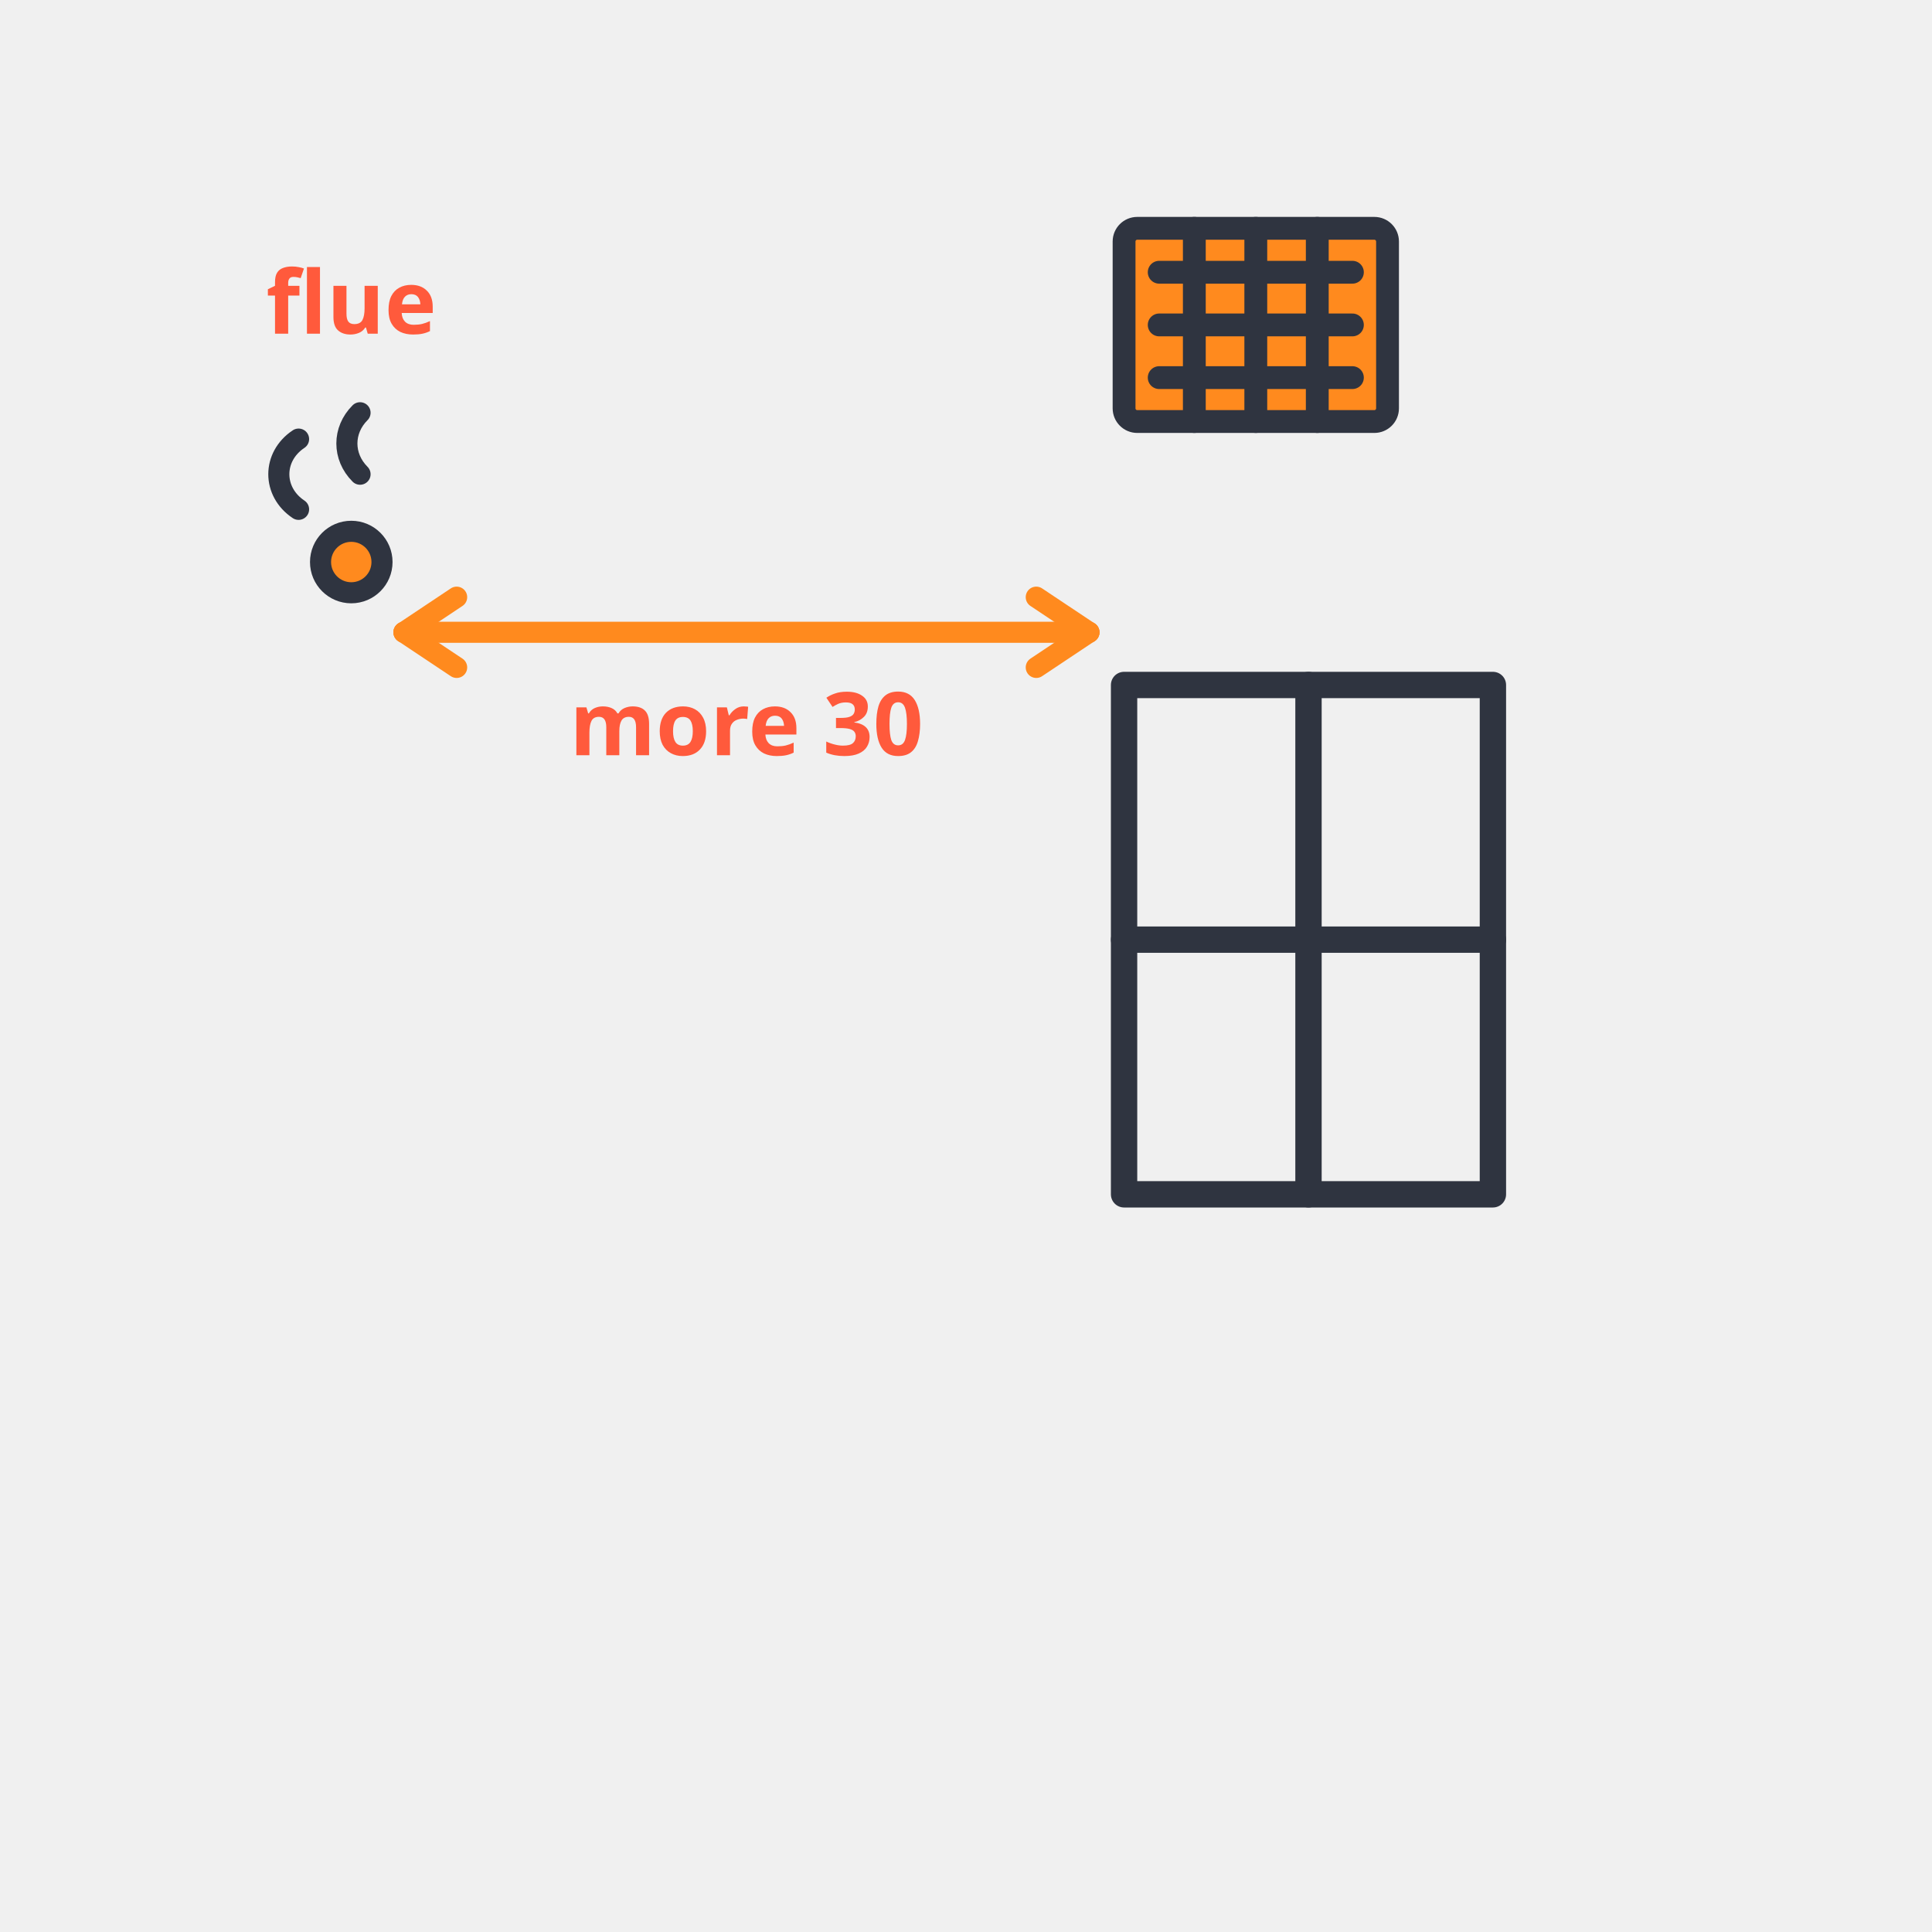
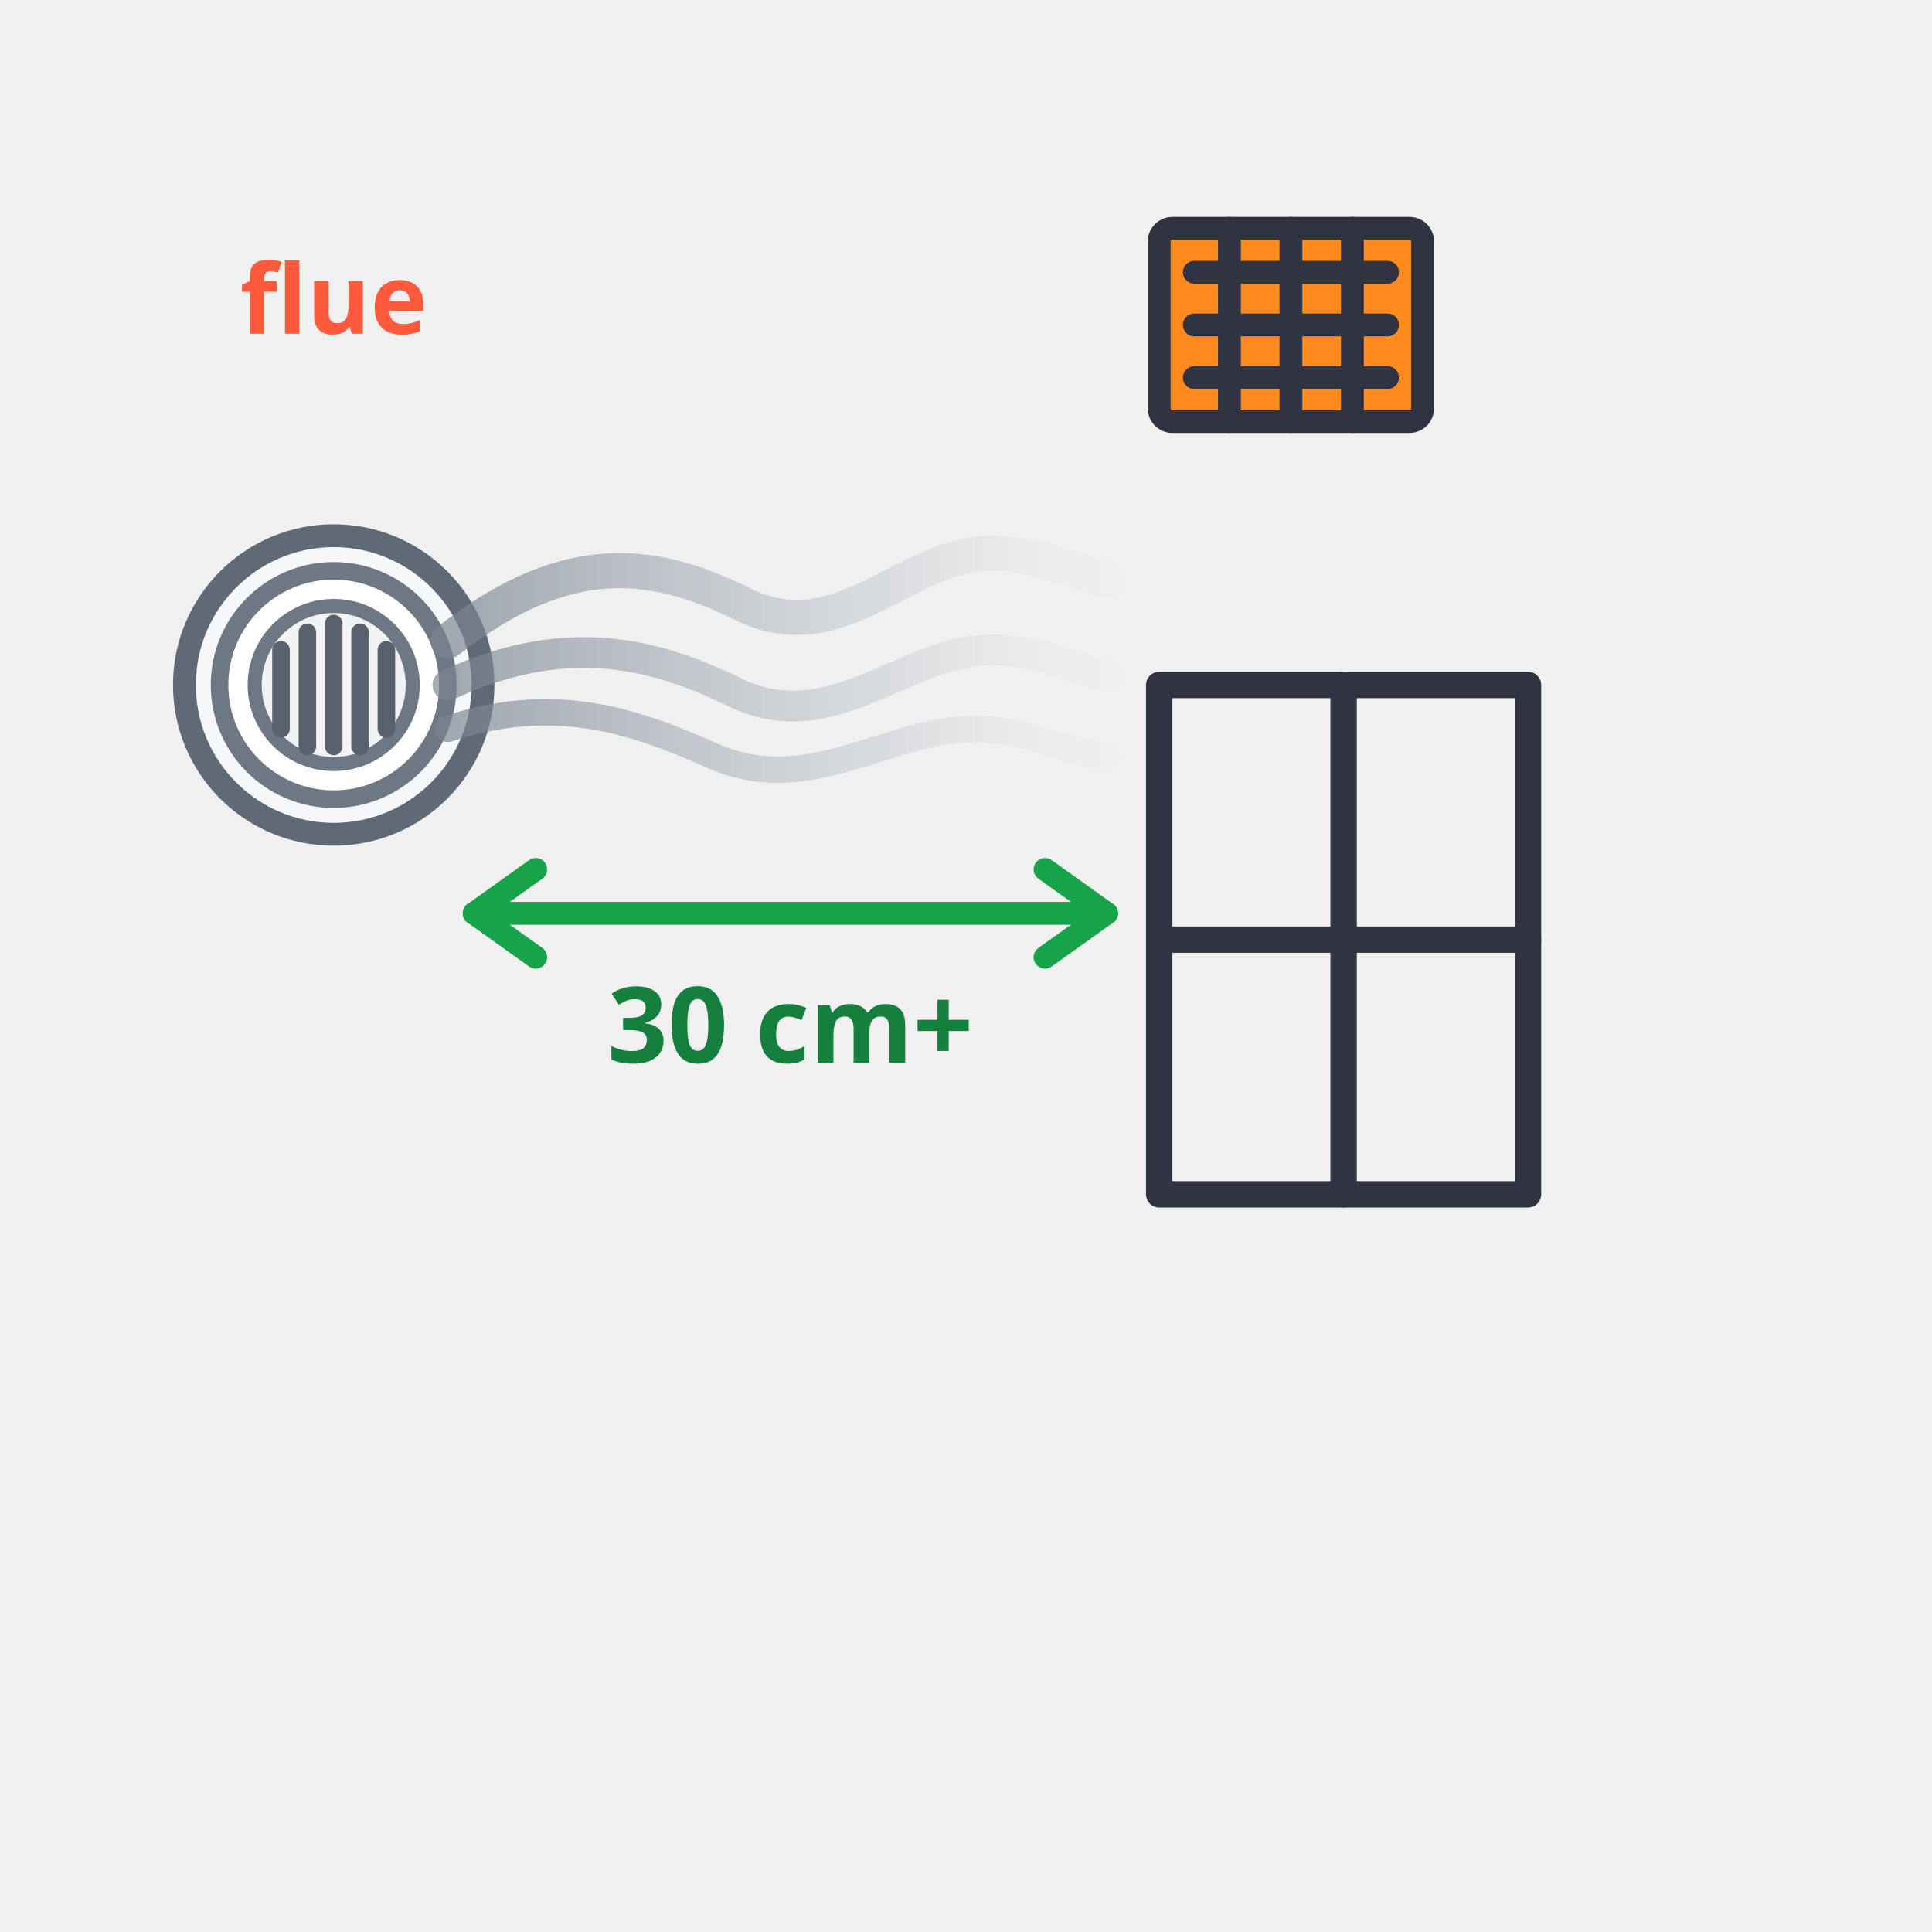
- <svg xmlns="http://www.w3.org/2000/svg" width="220" height="220" viewBox="0 0 220 220" fill="none">
-   <text x="40" y="38" text-anchor="middle" fill="#FF5A3C" font-family="system-ui, sans-serif" font-size="10" font-weight="600">flue</text>
+ <svg xmlns="http://www.w3.org/2000/svg" width="220" height="220" viewBox="0 0 220 220" fill="none" role="img" aria-labelledby="title desc">
+   <defs>
+     <linearGradient id="vapour" x1="52" y1="0" x2="126" y2="0" gradientUnits="userSpaceOnUse">
+       <stop offset="0%" stop-color="#7B8490" stop-opacity="0.68" />
+       <stop offset="65%" stop-color="#AEB6C0" stop-opacity="0.36" />
+       <stop offset="100%" stop-color="#D9DDE1" stop-opacity="0.06" />
+     </linearGradient>
+   </defs>
+   <text x="38" y="38" text-anchor="middle" fill="#FF5A3C" font-family="system-ui, sans-serif" font-size="11" font-weight="700">
+         flue
+     </text>
+   <g stroke-linecap="round" stroke-linejoin="round">
+     <circle cx="38" cy="78" r="17" fill="#F6F7F8" stroke="#606A76" stroke-width="2.6" />
+     <circle cx="38" cy="78" r="13" fill="#FFFFFF" stroke="#6E7784" stroke-width="2" />
+     <circle cx="38" cy="78" r="9" fill="#F0F2F4" stroke="#6E7784" stroke-width="1.6" />
+     <g stroke="#59616D" stroke-width="2" stroke-linecap="round">
+       <line x1="32" y1="83" x2="32" y2="74" />
+       <line x1="35" y1="85" x2="35" y2="72" />
+       <line x1="38" y1="85" x2="38" y2="71" />
+       <line x1="41" y1="85" x2="41" y2="72" />
+       <line x1="44" y1="83" x2="44" y2="74" />
+     </g>
+   </g>
+   <g fill="none" stroke="url(#vapour)" stroke-linecap="round">
+     <path d="M51 73 C65 62 75 64 85 69 C96 74 103 63 113 63 C118 63 122 65 126 66" stroke-width="4" />
+     <path d="M51 78 C64 72 74 74 84 79 C95 84 103 74 113 74 C118 74 122 76 126 77" stroke-width="3.5" />
+     <path d="M51 83 C63 79 72 82 81 86 C92 91 101 83 111 83 C117 83 122 86 126 86" stroke-width="3" />
+   </g>
+   <g stroke="#16A34A" stroke-width="2.6" stroke-linecap="round" stroke-linejoin="round" fill="none">
+     <line x1="54" y1="104" x2="126" y2="104" />
+     <path d="M54 104L61 99" />
+     <path d="M54 104L61 109" />
+     <path d="M126 104L119 99" />
+     <path d="M126 104L119 109" />
+   </g>
+   <text x="90" y="121" text-anchor="middle" fill="#15803D" font-family="system-ui, sans-serif" font-size="12" font-weight="800">
+         30 cm+
+     </text>
  <g stroke="#2F3440" stroke-width="3" stroke-linecap="round" stroke-linejoin="round" fill="none">
-     <rect x="128" y="78" width="42" height="58" />
-     <line x1="149" y1="78" x2="149" y2="136" />
-     <line x1="128" y1="107" x2="170" y2="107" />
+     <rect x="132" y="78" width="42" height="58" />
+     <line x1="153" y1="78" x2="153" y2="136" />
+     <line x1="132" y1="107" x2="174" y2="107" />
  </g>
-   <g stroke="#2F3440" stroke-width="2.4" stroke-linecap="round" stroke-linejoin="round" fill="none">
-     <circle cx="40" cy="64" r="3.5" fill="#FF8A1E" />
-     <path d="M34 58C31 56 31 52 34 50" />
-     <path d="M41 54C39 52 39 49 41 47" />
-   </g>
-   <g stroke="#FF8A1E" stroke-width="2.4" stroke-linecap="round" stroke-linejoin="round" fill="none">
-     <line x1="46" y1="72" x2="124" y2="72" />
-     <path d="M46 72L52 68" />
-     <path d="M46 72L52 76" />
-     <path d="M124 72L118 68" />
-     <path d="M124 72L118 76" />
-   </g>
-   <text x="85" y="86" text-anchor="middle" fill="#FF5A3C" font-family="system-ui, sans-serif" font-size="10" font-weight="600">more 30</text>
  <g fill="#FF8A1E" stroke="#2F3440" stroke-width="2.6" stroke-linecap="round" stroke-linejoin="round">
-     <rect x="128" y="26" width="30" height="22" rx="1.5" />
-     <line x1="132" y1="31" x2="154" y2="31" />
-     <line x1="132" y1="37" x2="154" y2="37" />
-     <line x1="132" y1="43" x2="154" y2="43" />
-     <line x1="136" y1="26" x2="136" y2="48" />
-     <line x1="143" y1="26" x2="143" y2="48" />
-     <line x1="150" y1="26" x2="150" y2="48" />
+     <rect x="132" y="26" width="30" height="22" rx="1.5" />
+     <line x1="136" y1="31" x2="158" y2="31" />
+     <line x1="136" y1="37" x2="158" y2="37" />
+     <line x1="136" y1="43" x2="158" y2="43" />
+     <line x1="140" y1="26" x2="140" y2="48" />
+     <line x1="147" y1="26" x2="147" y2="48" />
+     <line x1="154" y1="26" x2="154" y2="48" />
  </g>
</svg>
